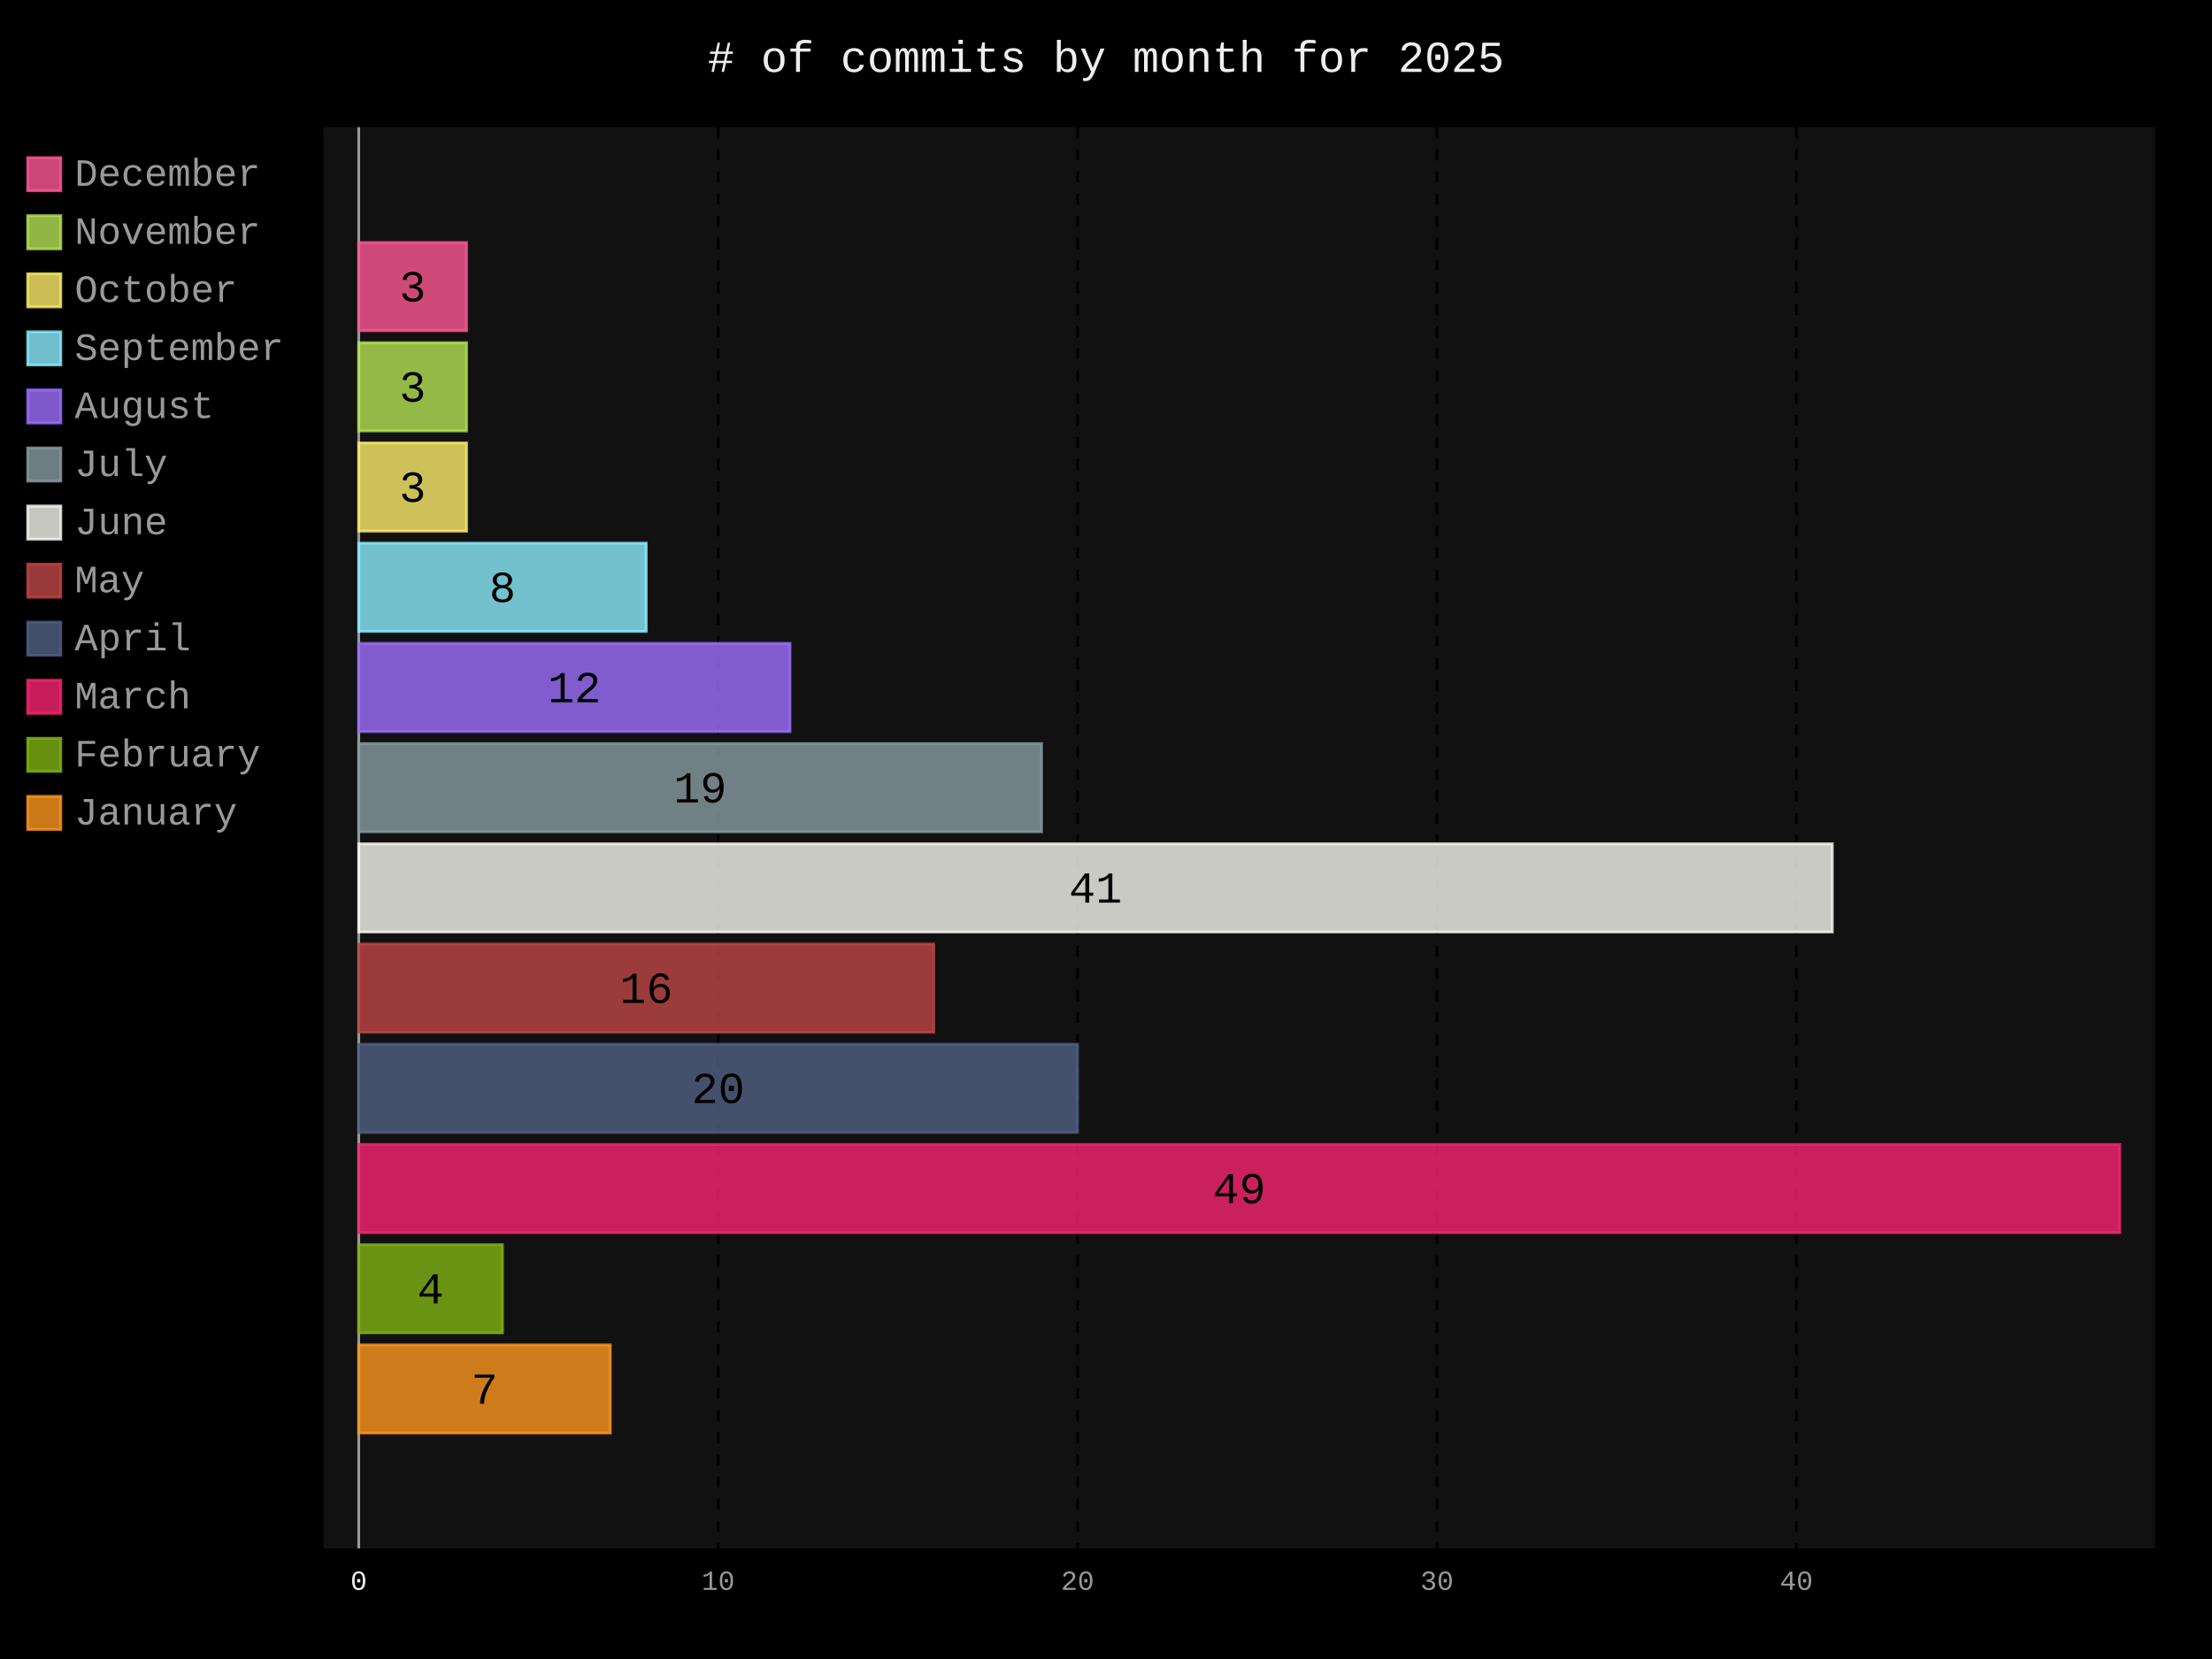
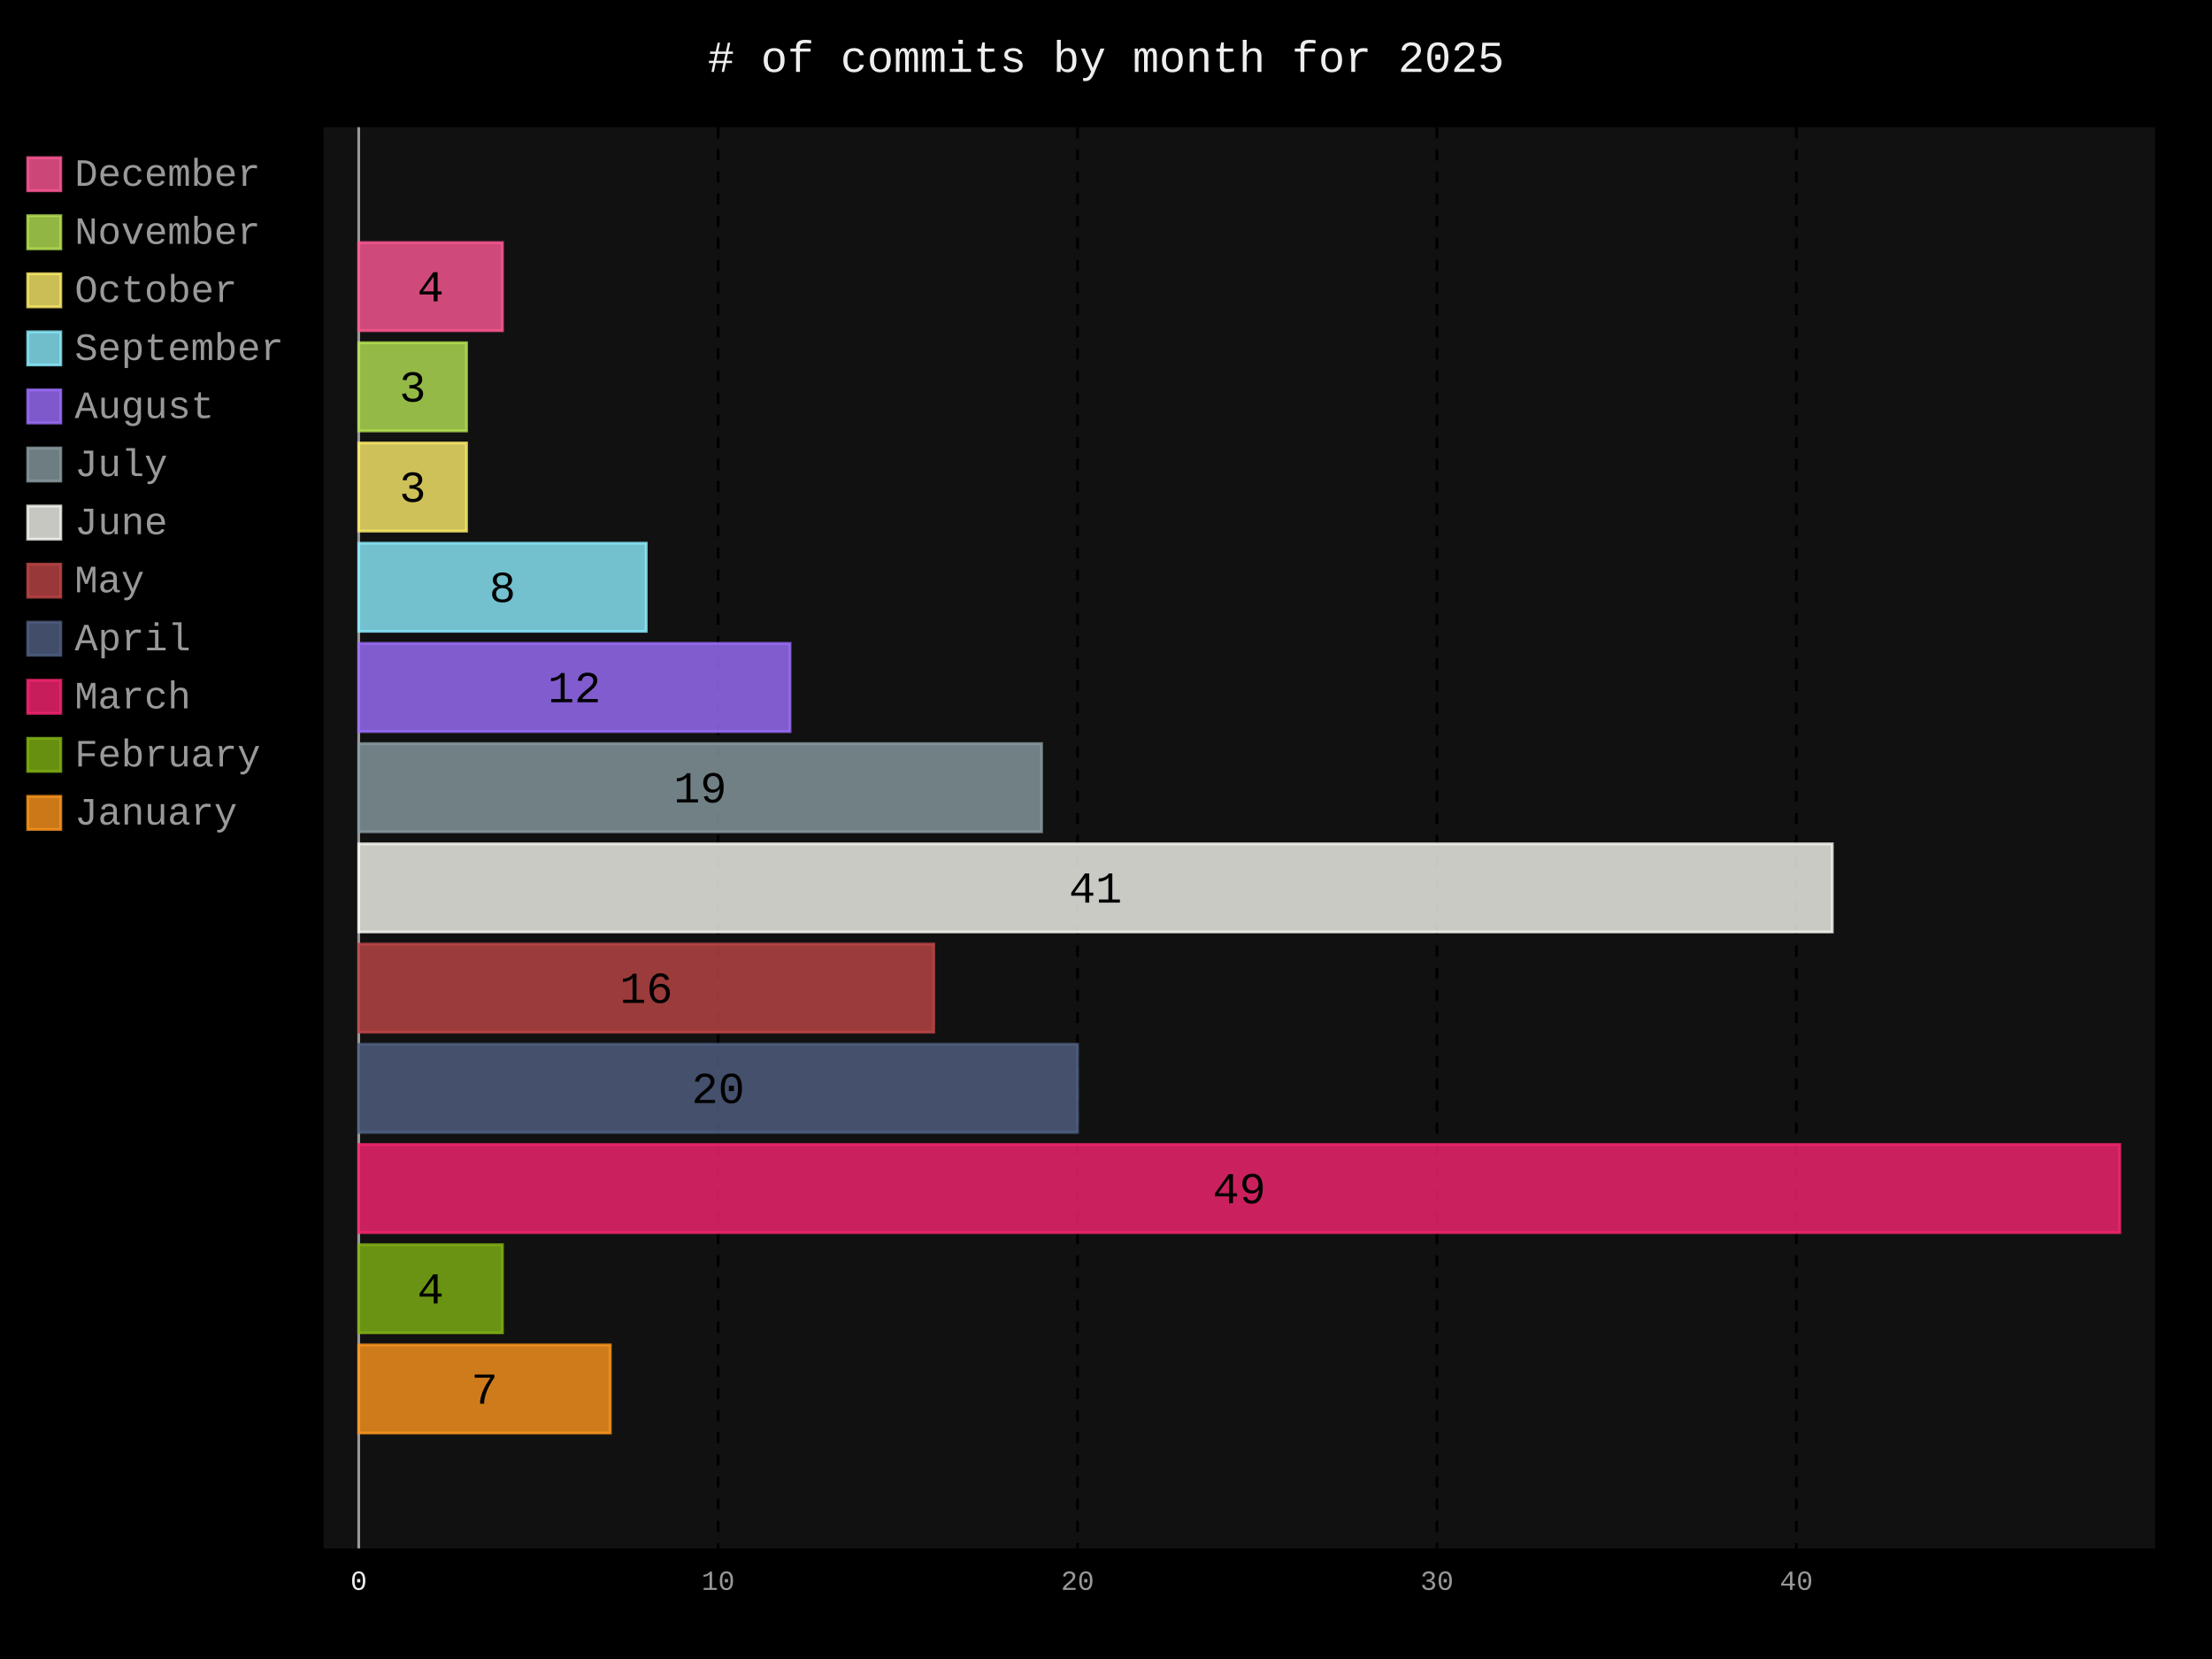
- <svg xmlns="http://www.w3.org/2000/svg" id="chart-519ff461-ec7b-481c-abb6-d192ce271a95" class="pygal-chart" viewBox="0 0 800 600">
+ <svg xmlns="http://www.w3.org/2000/svg" id="chart-c45ffd71-c569-4d01-aef9-6f0e6fc9875c" class="pygal-chart" viewBox="0 0 800 600">
  <defs>
-     <style type="text/css">#chart-519ff461-ec7b-481c-abb6-d192ce271a95{-webkit-user-select:none;-webkit-font-smoothing:antialiased;font-family:Consolas,"Liberation Mono",Menlo,Courier,monospace}#chart-519ff461-ec7b-481c-abb6-d192ce271a95 .title{font-family:Consolas,"Liberation Mono",Menlo,Courier,monospace;font-size:16px}#chart-519ff461-ec7b-481c-abb6-d192ce271a95 .legends .legend text{font-family:Consolas,"Liberation Mono",Menlo,Courier,monospace;font-size:14px}#chart-519ff461-ec7b-481c-abb6-d192ce271a95 .axis text{font-family:Consolas,"Liberation Mono",Menlo,Courier,monospace;font-size:10px}#chart-519ff461-ec7b-481c-abb6-d192ce271a95 .axis text.major{font-family:Consolas,"Liberation Mono",Menlo,Courier,monospace;font-size:10px}#chart-519ff461-ec7b-481c-abb6-d192ce271a95 .text-overlay text.value{font-family:Consolas,"Liberation Mono",Menlo,Courier,monospace;font-size:16px}#chart-519ff461-ec7b-481c-abb6-d192ce271a95 .text-overlay text.label{font-family:Consolas,"Liberation Mono",Menlo,Courier,monospace;font-size:10px}#chart-519ff461-ec7b-481c-abb6-d192ce271a95 .tooltip{font-family:Consolas,"Liberation Mono",Menlo,Courier,monospace;font-size:14px}#chart-519ff461-ec7b-481c-abb6-d192ce271a95 text.no_data{font-family:Consolas,"Liberation Mono",Menlo,Courier,monospace;font-size:64px}
- #chart-519ff461-ec7b-481c-abb6-d192ce271a95{background-color:black}#chart-519ff461-ec7b-481c-abb6-d192ce271a95 path,#chart-519ff461-ec7b-481c-abb6-d192ce271a95 line,#chart-519ff461-ec7b-481c-abb6-d192ce271a95 rect,#chart-519ff461-ec7b-481c-abb6-d192ce271a95 circle{-webkit-transition:250ms;-moz-transition:250ms;transition:250ms}#chart-519ff461-ec7b-481c-abb6-d192ce271a95 .graph &gt; .background{fill:black}#chart-519ff461-ec7b-481c-abb6-d192ce271a95 .plot &gt; .background{fill:#111}#chart-519ff461-ec7b-481c-abb6-d192ce271a95 .graph{fill:#999}#chart-519ff461-ec7b-481c-abb6-d192ce271a95 text.no_data{fill:#eee}#chart-519ff461-ec7b-481c-abb6-d192ce271a95 .title{fill:#eee}#chart-519ff461-ec7b-481c-abb6-d192ce271a95 .legends .legend text{fill:#999}#chart-519ff461-ec7b-481c-abb6-d192ce271a95 .legends .legend:hover text{fill:#eee}#chart-519ff461-ec7b-481c-abb6-d192ce271a95 .axis .line{stroke:#eee}#chart-519ff461-ec7b-481c-abb6-d192ce271a95 .axis .guide.line{stroke:#555}#chart-519ff461-ec7b-481c-abb6-d192ce271a95 .axis .major.line{stroke:#999}#chart-519ff461-ec7b-481c-abb6-d192ce271a95 .axis text.major{fill:#eee}#chart-519ff461-ec7b-481c-abb6-d192ce271a95 .axis.y .guides:hover .guide.line,#chart-519ff461-ec7b-481c-abb6-d192ce271a95 .line-graph .axis.x .guides:hover .guide.line,#chart-519ff461-ec7b-481c-abb6-d192ce271a95 .stackedline-graph .axis.x .guides:hover .guide.line,#chart-519ff461-ec7b-481c-abb6-d192ce271a95 .xy-graph .axis.x .guides:hover .guide.line{stroke:#eee}#chart-519ff461-ec7b-481c-abb6-d192ce271a95 .axis .guides:hover text{fill:#eee}#chart-519ff461-ec7b-481c-abb6-d192ce271a95 .reactive{fill-opacity:.8;stroke-opacity:.8;stroke-width:1}#chart-519ff461-ec7b-481c-abb6-d192ce271a95 .ci{stroke:#999}#chart-519ff461-ec7b-481c-abb6-d192ce271a95 .reactive.active,#chart-519ff461-ec7b-481c-abb6-d192ce271a95 .active .reactive{fill-opacity:.4;stroke-opacity:.9;stroke-width:4}#chart-519ff461-ec7b-481c-abb6-d192ce271a95 .ci .reactive.active{stroke-width:1.5}#chart-519ff461-ec7b-481c-abb6-d192ce271a95 .series text{fill:#eee}#chart-519ff461-ec7b-481c-abb6-d192ce271a95 .tooltip rect{fill:#111;stroke:#eee;-webkit-transition:opacity 250ms;-moz-transition:opacity 250ms;transition:opacity 250ms}#chart-519ff461-ec7b-481c-abb6-d192ce271a95 .tooltip .label{fill:#999}#chart-519ff461-ec7b-481c-abb6-d192ce271a95 .tooltip .label{fill:#999}#chart-519ff461-ec7b-481c-abb6-d192ce271a95 .tooltip .legend{font-size:.8em;fill:#555}#chart-519ff461-ec7b-481c-abb6-d192ce271a95 .tooltip .x_label{font-size:.6em;fill:#eee}#chart-519ff461-ec7b-481c-abb6-d192ce271a95 .tooltip .xlink{font-size:.5em;text-decoration:underline}#chart-519ff461-ec7b-481c-abb6-d192ce271a95 .tooltip .value{font-size:1.5em}#chart-519ff461-ec7b-481c-abb6-d192ce271a95 .bound{font-size:.5em}#chart-519ff461-ec7b-481c-abb6-d192ce271a95 .max-value{font-size:.75em;fill:#555}#chart-519ff461-ec7b-481c-abb6-d192ce271a95 .map-element{fill:#111;stroke:#555 !important}#chart-519ff461-ec7b-481c-abb6-d192ce271a95 .map-element .reactive{fill-opacity:inherit;stroke-opacity:inherit}#chart-519ff461-ec7b-481c-abb6-d192ce271a95 .color-0,#chart-519ff461-ec7b-481c-abb6-d192ce271a95 .color-0 a:visited{stroke:#ff5995;fill:#ff5995}#chart-519ff461-ec7b-481c-abb6-d192ce271a95 .color-1,#chart-519ff461-ec7b-481c-abb6-d192ce271a95 .color-1 a:visited{stroke:#b6e354;fill:#b6e354}#chart-519ff461-ec7b-481c-abb6-d192ce271a95 .color-2,#chart-519ff461-ec7b-481c-abb6-d192ce271a95 .color-2 a:visited{stroke:#feed6c;fill:#feed6c}#chart-519ff461-ec7b-481c-abb6-d192ce271a95 .color-3,#chart-519ff461-ec7b-481c-abb6-d192ce271a95 .color-3 a:visited{stroke:#8cedff;fill:#8cedff}#chart-519ff461-ec7b-481c-abb6-d192ce271a95 .color-4,#chart-519ff461-ec7b-481c-abb6-d192ce271a95 .color-4 a:visited{stroke:#9e6ffe;fill:#9e6ffe}#chart-519ff461-ec7b-481c-abb6-d192ce271a95 .color-5,#chart-519ff461-ec7b-481c-abb6-d192ce271a95 .color-5 a:visited{stroke:#899ca1;fill:#899ca1}#chart-519ff461-ec7b-481c-abb6-d192ce271a95 .color-6,#chart-519ff461-ec7b-481c-abb6-d192ce271a95 .color-6 a:visited{stroke:#f8f8f2;fill:#f8f8f2}#chart-519ff461-ec7b-481c-abb6-d192ce271a95 .color-7,#chart-519ff461-ec7b-481c-abb6-d192ce271a95 .color-7 a:visited{stroke:#bf4646;fill:#bf4646}#chart-519ff461-ec7b-481c-abb6-d192ce271a95 .color-8,#chart-519ff461-ec7b-481c-abb6-d192ce271a95 .color-8 a:visited{stroke:#516083;fill:#516083}#chart-519ff461-ec7b-481c-abb6-d192ce271a95 .color-9,#chart-519ff461-ec7b-481c-abb6-d192ce271a95 .color-9 a:visited{stroke:#f92672;fill:#f92672}#chart-519ff461-ec7b-481c-abb6-d192ce271a95 .color-10,#chart-519ff461-ec7b-481c-abb6-d192ce271a95 .color-10 a:visited{stroke:#82b414;fill:#82b414}#chart-519ff461-ec7b-481c-abb6-d192ce271a95 .color-11,#chart-519ff461-ec7b-481c-abb6-d192ce271a95 .color-11 a:visited{stroke:#fd971f;fill:#fd971f}#chart-519ff461-ec7b-481c-abb6-d192ce271a95 .text-overlay .color-0 text{fill:black}#chart-519ff461-ec7b-481c-abb6-d192ce271a95 .text-overlay .color-1 text{fill:black}#chart-519ff461-ec7b-481c-abb6-d192ce271a95 .text-overlay .color-2 text{fill:black}#chart-519ff461-ec7b-481c-abb6-d192ce271a95 .text-overlay .color-3 text{fill:black}#chart-519ff461-ec7b-481c-abb6-d192ce271a95 .text-overlay .color-4 text{fill:black}#chart-519ff461-ec7b-481c-abb6-d192ce271a95 .text-overlay .color-5 text{fill:black}#chart-519ff461-ec7b-481c-abb6-d192ce271a95 .text-overlay .color-6 text{fill:black}#chart-519ff461-ec7b-481c-abb6-d192ce271a95 .text-overlay .color-7 text{fill:black}#chart-519ff461-ec7b-481c-abb6-d192ce271a95 .text-overlay .color-8 text{fill:black}#chart-519ff461-ec7b-481c-abb6-d192ce271a95 .text-overlay .color-9 text{fill:black}#chart-519ff461-ec7b-481c-abb6-d192ce271a95 .text-overlay .color-10 text{fill:black}#chart-519ff461-ec7b-481c-abb6-d192ce271a95 .text-overlay .color-11 text{fill:black}
- #chart-519ff461-ec7b-481c-abb6-d192ce271a95 text.no_data{text-anchor:middle}#chart-519ff461-ec7b-481c-abb6-d192ce271a95 .guide.line{fill:none}#chart-519ff461-ec7b-481c-abb6-d192ce271a95 .centered{text-anchor:middle}#chart-519ff461-ec7b-481c-abb6-d192ce271a95 .title{text-anchor:middle}#chart-519ff461-ec7b-481c-abb6-d192ce271a95 .legends .legend text{fill-opacity:1}#chart-519ff461-ec7b-481c-abb6-d192ce271a95 .axis.x text{text-anchor:middle}#chart-519ff461-ec7b-481c-abb6-d192ce271a95 .axis.x:not(.web) text[transform]{text-anchor:start}#chart-519ff461-ec7b-481c-abb6-d192ce271a95 .axis.x:not(.web) text[transform].backwards{text-anchor:end}#chart-519ff461-ec7b-481c-abb6-d192ce271a95 .axis.y text{text-anchor:end}#chart-519ff461-ec7b-481c-abb6-d192ce271a95 .axis.y text[transform].backwards{text-anchor:start}#chart-519ff461-ec7b-481c-abb6-d192ce271a95 .axis.y2 text{text-anchor:start}#chart-519ff461-ec7b-481c-abb6-d192ce271a95 .axis.y2 text[transform].backwards{text-anchor:end}#chart-519ff461-ec7b-481c-abb6-d192ce271a95 .axis .guide.line{stroke-dasharray:4,4;stroke:black}#chart-519ff461-ec7b-481c-abb6-d192ce271a95 .axis .major.guide.line{stroke-dasharray:6,6;stroke:black}#chart-519ff461-ec7b-481c-abb6-d192ce271a95 .horizontal .axis.y .guide.line,#chart-519ff461-ec7b-481c-abb6-d192ce271a95 .horizontal .axis.y2 .guide.line,#chart-519ff461-ec7b-481c-abb6-d192ce271a95 .vertical .axis.x .guide.line{opacity:0}#chart-519ff461-ec7b-481c-abb6-d192ce271a95 .horizontal .axis.always_show .guide.line,#chart-519ff461-ec7b-481c-abb6-d192ce271a95 .vertical .axis.always_show .guide.line{opacity:1 !important}#chart-519ff461-ec7b-481c-abb6-d192ce271a95 .axis.y .guides:hover .guide.line,#chart-519ff461-ec7b-481c-abb6-d192ce271a95 .axis.y2 .guides:hover .guide.line,#chart-519ff461-ec7b-481c-abb6-d192ce271a95 .axis.x .guides:hover .guide.line{opacity:1}#chart-519ff461-ec7b-481c-abb6-d192ce271a95 .axis .guides:hover text{opacity:1}#chart-519ff461-ec7b-481c-abb6-d192ce271a95 .nofill{fill:none}#chart-519ff461-ec7b-481c-abb6-d192ce271a95 .subtle-fill{fill-opacity:.2}#chart-519ff461-ec7b-481c-abb6-d192ce271a95 .dot{stroke-width:1px;fill-opacity:1;stroke-opacity:1}#chart-519ff461-ec7b-481c-abb6-d192ce271a95 .dot.active{stroke-width:5px}#chart-519ff461-ec7b-481c-abb6-d192ce271a95 .dot.negative{fill:transparent}#chart-519ff461-ec7b-481c-abb6-d192ce271a95 text,#chart-519ff461-ec7b-481c-abb6-d192ce271a95 tspan{stroke:none !important}#chart-519ff461-ec7b-481c-abb6-d192ce271a95 .series text.active{opacity:1}#chart-519ff461-ec7b-481c-abb6-d192ce271a95 .tooltip rect{fill-opacity:.95;stroke-width:.5}#chart-519ff461-ec7b-481c-abb6-d192ce271a95 .tooltip text{fill-opacity:1}#chart-519ff461-ec7b-481c-abb6-d192ce271a95 .showable{visibility:hidden}#chart-519ff461-ec7b-481c-abb6-d192ce271a95 .showable.shown{visibility:visible}#chart-519ff461-ec7b-481c-abb6-d192ce271a95 .gauge-background{fill:rgba(229,229,229,1);stroke:none}#chart-519ff461-ec7b-481c-abb6-d192ce271a95 .bg-lines{stroke:black;stroke-width:2px}</style>
+     <style type="text/css">#chart-c45ffd71-c569-4d01-aef9-6f0e6fc9875c{-webkit-user-select:none;-webkit-font-smoothing:antialiased;font-family:Consolas,"Liberation Mono",Menlo,Courier,monospace}#chart-c45ffd71-c569-4d01-aef9-6f0e6fc9875c .title{font-family:Consolas,"Liberation Mono",Menlo,Courier,monospace;font-size:16px}#chart-c45ffd71-c569-4d01-aef9-6f0e6fc9875c .legends .legend text{font-family:Consolas,"Liberation Mono",Menlo,Courier,monospace;font-size:14px}#chart-c45ffd71-c569-4d01-aef9-6f0e6fc9875c .axis text{font-family:Consolas,"Liberation Mono",Menlo,Courier,monospace;font-size:10px}#chart-c45ffd71-c569-4d01-aef9-6f0e6fc9875c .axis text.major{font-family:Consolas,"Liberation Mono",Menlo,Courier,monospace;font-size:10px}#chart-c45ffd71-c569-4d01-aef9-6f0e6fc9875c .text-overlay text.value{font-family:Consolas,"Liberation Mono",Menlo,Courier,monospace;font-size:16px}#chart-c45ffd71-c569-4d01-aef9-6f0e6fc9875c .text-overlay text.label{font-family:Consolas,"Liberation Mono",Menlo,Courier,monospace;font-size:10px}#chart-c45ffd71-c569-4d01-aef9-6f0e6fc9875c .tooltip{font-family:Consolas,"Liberation Mono",Menlo,Courier,monospace;font-size:14px}#chart-c45ffd71-c569-4d01-aef9-6f0e6fc9875c text.no_data{font-family:Consolas,"Liberation Mono",Menlo,Courier,monospace;font-size:64px}
+ #chart-c45ffd71-c569-4d01-aef9-6f0e6fc9875c{background-color:black}#chart-c45ffd71-c569-4d01-aef9-6f0e6fc9875c path,#chart-c45ffd71-c569-4d01-aef9-6f0e6fc9875c line,#chart-c45ffd71-c569-4d01-aef9-6f0e6fc9875c rect,#chart-c45ffd71-c569-4d01-aef9-6f0e6fc9875c circle{-webkit-transition:250ms;-moz-transition:250ms;transition:250ms}#chart-c45ffd71-c569-4d01-aef9-6f0e6fc9875c .graph &gt; .background{fill:black}#chart-c45ffd71-c569-4d01-aef9-6f0e6fc9875c .plot &gt; .background{fill:#111}#chart-c45ffd71-c569-4d01-aef9-6f0e6fc9875c .graph{fill:#999}#chart-c45ffd71-c569-4d01-aef9-6f0e6fc9875c text.no_data{fill:#eee}#chart-c45ffd71-c569-4d01-aef9-6f0e6fc9875c .title{fill:#eee}#chart-c45ffd71-c569-4d01-aef9-6f0e6fc9875c .legends .legend text{fill:#999}#chart-c45ffd71-c569-4d01-aef9-6f0e6fc9875c .legends .legend:hover text{fill:#eee}#chart-c45ffd71-c569-4d01-aef9-6f0e6fc9875c .axis .line{stroke:#eee}#chart-c45ffd71-c569-4d01-aef9-6f0e6fc9875c .axis .guide.line{stroke:#555}#chart-c45ffd71-c569-4d01-aef9-6f0e6fc9875c .axis .major.line{stroke:#999}#chart-c45ffd71-c569-4d01-aef9-6f0e6fc9875c .axis text.major{fill:#eee}#chart-c45ffd71-c569-4d01-aef9-6f0e6fc9875c .axis.y .guides:hover .guide.line,#chart-c45ffd71-c569-4d01-aef9-6f0e6fc9875c .line-graph .axis.x .guides:hover .guide.line,#chart-c45ffd71-c569-4d01-aef9-6f0e6fc9875c .stackedline-graph .axis.x .guides:hover .guide.line,#chart-c45ffd71-c569-4d01-aef9-6f0e6fc9875c .xy-graph .axis.x .guides:hover .guide.line{stroke:#eee}#chart-c45ffd71-c569-4d01-aef9-6f0e6fc9875c .axis .guides:hover text{fill:#eee}#chart-c45ffd71-c569-4d01-aef9-6f0e6fc9875c .reactive{fill-opacity:.8;stroke-opacity:.8;stroke-width:1}#chart-c45ffd71-c569-4d01-aef9-6f0e6fc9875c .ci{stroke:#999}#chart-c45ffd71-c569-4d01-aef9-6f0e6fc9875c .reactive.active,#chart-c45ffd71-c569-4d01-aef9-6f0e6fc9875c .active .reactive{fill-opacity:.4;stroke-opacity:.9;stroke-width:4}#chart-c45ffd71-c569-4d01-aef9-6f0e6fc9875c .ci .reactive.active{stroke-width:1.5}#chart-c45ffd71-c569-4d01-aef9-6f0e6fc9875c .series text{fill:#eee}#chart-c45ffd71-c569-4d01-aef9-6f0e6fc9875c .tooltip rect{fill:#111;stroke:#eee;-webkit-transition:opacity 250ms;-moz-transition:opacity 250ms;transition:opacity 250ms}#chart-c45ffd71-c569-4d01-aef9-6f0e6fc9875c .tooltip .label{fill:#999}#chart-c45ffd71-c569-4d01-aef9-6f0e6fc9875c .tooltip .label{fill:#999}#chart-c45ffd71-c569-4d01-aef9-6f0e6fc9875c .tooltip .legend{font-size:.8em;fill:#555}#chart-c45ffd71-c569-4d01-aef9-6f0e6fc9875c .tooltip .x_label{font-size:.6em;fill:#eee}#chart-c45ffd71-c569-4d01-aef9-6f0e6fc9875c .tooltip .xlink{font-size:.5em;text-decoration:underline}#chart-c45ffd71-c569-4d01-aef9-6f0e6fc9875c .tooltip .value{font-size:1.5em}#chart-c45ffd71-c569-4d01-aef9-6f0e6fc9875c .bound{font-size:.5em}#chart-c45ffd71-c569-4d01-aef9-6f0e6fc9875c .max-value{font-size:.75em;fill:#555}#chart-c45ffd71-c569-4d01-aef9-6f0e6fc9875c .map-element{fill:#111;stroke:#555 !important}#chart-c45ffd71-c569-4d01-aef9-6f0e6fc9875c .map-element .reactive{fill-opacity:inherit;stroke-opacity:inherit}#chart-c45ffd71-c569-4d01-aef9-6f0e6fc9875c .color-0,#chart-c45ffd71-c569-4d01-aef9-6f0e6fc9875c .color-0 a:visited{stroke:#ff5995;fill:#ff5995}#chart-c45ffd71-c569-4d01-aef9-6f0e6fc9875c .color-1,#chart-c45ffd71-c569-4d01-aef9-6f0e6fc9875c .color-1 a:visited{stroke:#b6e354;fill:#b6e354}#chart-c45ffd71-c569-4d01-aef9-6f0e6fc9875c .color-2,#chart-c45ffd71-c569-4d01-aef9-6f0e6fc9875c .color-2 a:visited{stroke:#feed6c;fill:#feed6c}#chart-c45ffd71-c569-4d01-aef9-6f0e6fc9875c .color-3,#chart-c45ffd71-c569-4d01-aef9-6f0e6fc9875c .color-3 a:visited{stroke:#8cedff;fill:#8cedff}#chart-c45ffd71-c569-4d01-aef9-6f0e6fc9875c .color-4,#chart-c45ffd71-c569-4d01-aef9-6f0e6fc9875c .color-4 a:visited{stroke:#9e6ffe;fill:#9e6ffe}#chart-c45ffd71-c569-4d01-aef9-6f0e6fc9875c .color-5,#chart-c45ffd71-c569-4d01-aef9-6f0e6fc9875c .color-5 a:visited{stroke:#899ca1;fill:#899ca1}#chart-c45ffd71-c569-4d01-aef9-6f0e6fc9875c .color-6,#chart-c45ffd71-c569-4d01-aef9-6f0e6fc9875c .color-6 a:visited{stroke:#f8f8f2;fill:#f8f8f2}#chart-c45ffd71-c569-4d01-aef9-6f0e6fc9875c .color-7,#chart-c45ffd71-c569-4d01-aef9-6f0e6fc9875c .color-7 a:visited{stroke:#bf4646;fill:#bf4646}#chart-c45ffd71-c569-4d01-aef9-6f0e6fc9875c .color-8,#chart-c45ffd71-c569-4d01-aef9-6f0e6fc9875c .color-8 a:visited{stroke:#516083;fill:#516083}#chart-c45ffd71-c569-4d01-aef9-6f0e6fc9875c .color-9,#chart-c45ffd71-c569-4d01-aef9-6f0e6fc9875c .color-9 a:visited{stroke:#f92672;fill:#f92672}#chart-c45ffd71-c569-4d01-aef9-6f0e6fc9875c .color-10,#chart-c45ffd71-c569-4d01-aef9-6f0e6fc9875c .color-10 a:visited{stroke:#82b414;fill:#82b414}#chart-c45ffd71-c569-4d01-aef9-6f0e6fc9875c .color-11,#chart-c45ffd71-c569-4d01-aef9-6f0e6fc9875c .color-11 a:visited{stroke:#fd971f;fill:#fd971f}#chart-c45ffd71-c569-4d01-aef9-6f0e6fc9875c .text-overlay .color-0 text{fill:black}#chart-c45ffd71-c569-4d01-aef9-6f0e6fc9875c .text-overlay .color-1 text{fill:black}#chart-c45ffd71-c569-4d01-aef9-6f0e6fc9875c .text-overlay .color-2 text{fill:black}#chart-c45ffd71-c569-4d01-aef9-6f0e6fc9875c .text-overlay .color-3 text{fill:black}#chart-c45ffd71-c569-4d01-aef9-6f0e6fc9875c .text-overlay .color-4 text{fill:black}#chart-c45ffd71-c569-4d01-aef9-6f0e6fc9875c .text-overlay .color-5 text{fill:black}#chart-c45ffd71-c569-4d01-aef9-6f0e6fc9875c .text-overlay .color-6 text{fill:black}#chart-c45ffd71-c569-4d01-aef9-6f0e6fc9875c .text-overlay .color-7 text{fill:black}#chart-c45ffd71-c569-4d01-aef9-6f0e6fc9875c .text-overlay .color-8 text{fill:black}#chart-c45ffd71-c569-4d01-aef9-6f0e6fc9875c .text-overlay .color-9 text{fill:black}#chart-c45ffd71-c569-4d01-aef9-6f0e6fc9875c .text-overlay .color-10 text{fill:black}#chart-c45ffd71-c569-4d01-aef9-6f0e6fc9875c .text-overlay .color-11 text{fill:black}
+ #chart-c45ffd71-c569-4d01-aef9-6f0e6fc9875c text.no_data{text-anchor:middle}#chart-c45ffd71-c569-4d01-aef9-6f0e6fc9875c .guide.line{fill:none}#chart-c45ffd71-c569-4d01-aef9-6f0e6fc9875c .centered{text-anchor:middle}#chart-c45ffd71-c569-4d01-aef9-6f0e6fc9875c .title{text-anchor:middle}#chart-c45ffd71-c569-4d01-aef9-6f0e6fc9875c .legends .legend text{fill-opacity:1}#chart-c45ffd71-c569-4d01-aef9-6f0e6fc9875c .axis.x text{text-anchor:middle}#chart-c45ffd71-c569-4d01-aef9-6f0e6fc9875c .axis.x:not(.web) text[transform]{text-anchor:start}#chart-c45ffd71-c569-4d01-aef9-6f0e6fc9875c .axis.x:not(.web) text[transform].backwards{text-anchor:end}#chart-c45ffd71-c569-4d01-aef9-6f0e6fc9875c .axis.y text{text-anchor:end}#chart-c45ffd71-c569-4d01-aef9-6f0e6fc9875c .axis.y text[transform].backwards{text-anchor:start}#chart-c45ffd71-c569-4d01-aef9-6f0e6fc9875c .axis.y2 text{text-anchor:start}#chart-c45ffd71-c569-4d01-aef9-6f0e6fc9875c .axis.y2 text[transform].backwards{text-anchor:end}#chart-c45ffd71-c569-4d01-aef9-6f0e6fc9875c .axis .guide.line{stroke-dasharray:4,4;stroke:black}#chart-c45ffd71-c569-4d01-aef9-6f0e6fc9875c .axis .major.guide.line{stroke-dasharray:6,6;stroke:black}#chart-c45ffd71-c569-4d01-aef9-6f0e6fc9875c .horizontal .axis.y .guide.line,#chart-c45ffd71-c569-4d01-aef9-6f0e6fc9875c .horizontal .axis.y2 .guide.line,#chart-c45ffd71-c569-4d01-aef9-6f0e6fc9875c .vertical .axis.x .guide.line{opacity:0}#chart-c45ffd71-c569-4d01-aef9-6f0e6fc9875c .horizontal .axis.always_show .guide.line,#chart-c45ffd71-c569-4d01-aef9-6f0e6fc9875c .vertical .axis.always_show .guide.line{opacity:1 !important}#chart-c45ffd71-c569-4d01-aef9-6f0e6fc9875c .axis.y .guides:hover .guide.line,#chart-c45ffd71-c569-4d01-aef9-6f0e6fc9875c .axis.y2 .guides:hover .guide.line,#chart-c45ffd71-c569-4d01-aef9-6f0e6fc9875c .axis.x .guides:hover .guide.line{opacity:1}#chart-c45ffd71-c569-4d01-aef9-6f0e6fc9875c .axis .guides:hover text{opacity:1}#chart-c45ffd71-c569-4d01-aef9-6f0e6fc9875c .nofill{fill:none}#chart-c45ffd71-c569-4d01-aef9-6f0e6fc9875c .subtle-fill{fill-opacity:.2}#chart-c45ffd71-c569-4d01-aef9-6f0e6fc9875c .dot{stroke-width:1px;fill-opacity:1;stroke-opacity:1}#chart-c45ffd71-c569-4d01-aef9-6f0e6fc9875c .dot.active{stroke-width:5px}#chart-c45ffd71-c569-4d01-aef9-6f0e6fc9875c .dot.negative{fill:transparent}#chart-c45ffd71-c569-4d01-aef9-6f0e6fc9875c text,#chart-c45ffd71-c569-4d01-aef9-6f0e6fc9875c tspan{stroke:none !important}#chart-c45ffd71-c569-4d01-aef9-6f0e6fc9875c .series text.active{opacity:1}#chart-c45ffd71-c569-4d01-aef9-6f0e6fc9875c .tooltip rect{fill-opacity:.95;stroke-width:.5}#chart-c45ffd71-c569-4d01-aef9-6f0e6fc9875c .tooltip text{fill-opacity:1}#chart-c45ffd71-c569-4d01-aef9-6f0e6fc9875c .showable{visibility:hidden}#chart-c45ffd71-c569-4d01-aef9-6f0e6fc9875c .showable.shown{visibility:visible}#chart-c45ffd71-c569-4d01-aef9-6f0e6fc9875c .gauge-background{fill:rgba(229,229,229,1);stroke:none}#chart-c45ffd71-c569-4d01-aef9-6f0e6fc9875c .bg-lines{stroke:black;stroke-width:2px}</style>
  </defs>
  <g class="graph horizontalbar-graph horizontal">
    <rect x="0" y="0" width="800" height="600" class="background" />
    <g transform="translate(117, 46)" class="plot">
      <rect x="0" y="0" width="662.4" height="514" class="background" />
      <g class="axis x always_show">
        <g class="guides">
          <path d="M12.738 0 v514" class="axis major line" />
          <text x="12.738" y="529.0" class="major">0</text>
        </g>
        <g class="guides">
          <path d="M142.723 0 v514" class="guide line" />
          <text x="142.723" y="529.0" class="">10</text>
        </g>
        <g class="guides">
          <path d="M272.707 0 v514" class="guide line" />
          <text x="272.707" y="529.0" class="">20</text>
        </g>
        <g class="guides">
          <path d="M402.691 0 v514" class="guide line" />
          <text x="402.691" y="529.0" class="">30</text>
        </g>
        <g class="guides">
          <path d="M532.676 0 v514" class="guide line" />
          <text x="532.676" y="529.0" class="">40</text>
        </g>
      </g>
      <g class="series serie-11 color-11">
        <g class="bars">
          <g class="bar">
            <rect x="12.738" y="440.393" rx="0" ry="0" width="90.989" height="31.894" class="rect reactive tooltip-trigger" />
          </g>
        </g>
      </g>
      <g class="series serie-10 color-10">
        <g class="bars">
          <g class="bar">
            <rect x="12.738" y="404.149" rx="0" ry="0" width="51.994" height="31.894" class="rect reactive tooltip-trigger" />
          </g>
        </g>
      </g>
      <g class="series serie-9 color-9">
        <g class="bars">
          <g class="bar">
            <rect x="12.738" y="367.905" rx="0" ry="0" width="636.923" height="31.894" class="rect reactive tooltip-trigger" />
          </g>
        </g>
      </g>
      <g class="series serie-8 color-8">
        <g class="bars">
          <g class="bar">
            <rect x="12.738" y="331.662" rx="0" ry="0" width="259.969" height="31.894" class="rect reactive tooltip-trigger" />
          </g>
        </g>
      </g>
      <g class="series serie-7 color-7">
        <g class="bars">
          <g class="bar">
            <rect x="12.738" y="295.418" rx="0" ry="0" width="207.975" height="31.894" class="rect reactive tooltip-trigger" />
          </g>
        </g>
      </g>
      <g class="series serie-6 color-6">
        <g class="bars">
          <g class="bar">
            <rect x="12.738" y="259.175" rx="0" ry="0" width="532.936" height="31.894" class="rect reactive tooltip-trigger" />
          </g>
        </g>
      </g>
      <g class="series serie-5 color-5">
        <g class="bars">
          <g class="bar">
            <rect x="12.738" y="222.931" rx="0" ry="0" width="246.97" height="31.894" class="rect reactive tooltip-trigger" />
          </g>
        </g>
      </g>
      <g class="series serie-4 color-4">
        <g class="bars">
          <g class="bar">
            <rect x="12.738" y="186.687" rx="0" ry="0" width="155.981" height="31.894" class="rect reactive tooltip-trigger" />
          </g>
        </g>
      </g>
      <g class="series serie-3 color-3">
        <g class="bars">
          <g class="bar">
            <rect x="12.738" y="150.444" rx="0" ry="0" width="103.987" height="31.894" class="rect reactive tooltip-trigger" />
          </g>
        </g>
      </g>
      <g class="series serie-2 color-2">
        <g class="bars">
          <g class="bar">
            <rect x="12.738" y="114.2" rx="0" ry="0" width="38.995" height="31.894" class="rect reactive tooltip-trigger" />
          </g>
        </g>
      </g>
      <g class="series serie-1 color-1">
        <g class="bars">
          <g class="bar">
            <rect x="12.738" y="77.957" rx="0" ry="0" width="38.995" height="31.894" class="rect reactive tooltip-trigger" />
          </g>
        </g>
      </g>
      <g class="series serie-0 color-0">
        <g class="bars">
          <g class="bar">
-             <rect x="12.738" y="41.713" rx="0" ry="0" width="38.995" height="31.894" class="rect reactive tooltip-trigger" />
+             <rect x="12.738" y="41.713" rx="0" ry="0" width="51.994" height="31.894" class="rect reactive tooltip-trigger" />
          </g>
        </g>
      </g>
    </g>
    <g class="titles">
      <text x="400.0" y="26" class="title plot_title"># of commits by month for 2025</text>
    </g>
    <g transform="translate(117, 46)" class="plot overlay">
      <g class="series serie-11 color-11" />
      <g class="series serie-10 color-10" />
      <g class="series serie-9 color-9" />
      <g class="series serie-8 color-8" />
      <g class="series serie-7 color-7" />
      <g class="series serie-6 color-6" />
      <g class="series serie-5 color-5" />
      <g class="series serie-4 color-4" />
      <g class="series serie-3 color-3" />
      <g class="series serie-2 color-2" />
      <g class="series serie-1 color-1" />
      <g class="series serie-0 color-0" />
    </g>
    <g transform="translate(117, 46)" class="plot text-overlay">
      <g class="series serie-11 color-11">
        <text text-anchor="middle" x="58.233" y="461.673" class="value">7</text>
      </g>
      <g class="series serie-10 color-10">
        <text text-anchor="middle" x="38.735" y="425.429" class="value">4</text>
      </g>
      <g class="series serie-9 color-9">
        <text text-anchor="middle" x="331.2" y="389.186" class="value">49</text>
      </g>
      <g class="series serie-8 color-8">
        <text text-anchor="middle" x="142.723" y="352.942" class="value">20</text>
      </g>
      <g class="series serie-7 color-7">
        <text text-anchor="middle" x="116.726" y="316.699" class="value">16</text>
      </g>
      <g class="series serie-6 color-6">
        <text text-anchor="middle" x="279.206" y="280.455" class="value">41</text>
      </g>
      <g class="series serie-5 color-5">
        <text text-anchor="middle" x="136.224" y="244.212" class="value">19</text>
      </g>
      <g class="series serie-4 color-4">
        <text text-anchor="middle" x="90.729" y="207.968" class="value">12</text>
      </g>
      <g class="series serie-3 color-3">
        <text text-anchor="middle" x="64.732" y="171.724" class="value">8</text>
      </g>
      <g class="series serie-2 color-2">
        <text text-anchor="middle" x="32.236" y="135.481" class="value">3</text>
      </g>
      <g class="series serie-1 color-1">
        <text text-anchor="middle" x="32.236" y="99.237" class="value">3</text>
      </g>
      <g class="series serie-0 color-0">
-         <text text-anchor="middle" x="32.236" y="62.994" class="value">3</text>
+         <text text-anchor="middle" x="38.735" y="62.994" class="value">4</text>
      </g>
    </g>
    <g transform="translate(117, 46)" class="plot tooltip-overlay">
      <g transform="translate(0 0)" style="opacity: 0" class="tooltip">
        <rect rx="0" ry="0" width="0" height="0" class="tooltip-box" />
        <g class="text" />
      </g>
    </g>
    <g transform="translate(10, 56)" class="legends">
      <g id="activate-serie-0" class="legend reactive activate-serie">
        <rect x="0.0" y="1.0" width="12" height="12" class="color-0 reactive" />
        <text x="17.0" y="11.2">December</text>
      </g>
      <g id="activate-serie-1" class="legend reactive activate-serie">
        <rect x="0.0" y="22.0" width="12" height="12" class="color-1 reactive" />
        <text x="17.0" y="32.2">November</text>
      </g>
      <g id="activate-serie-2" class="legend reactive activate-serie">
        <rect x="0.0" y="43.0" width="12" height="12" class="color-2 reactive" />
        <text x="17.0" y="53.2">October</text>
      </g>
      <g id="activate-serie-3" class="legend reactive activate-serie">
        <rect x="0.0" y="64.0" width="12" height="12" class="color-3 reactive" />
        <text x="17.0" y="74.2">September</text>
      </g>
      <g id="activate-serie-4" class="legend reactive activate-serie">
        <rect x="0.0" y="85.0" width="12" height="12" class="color-4 reactive" />
        <text x="17.0" y="95.2">August</text>
      </g>
      <g id="activate-serie-5" class="legend reactive activate-serie">
        <rect x="0.0" y="106.0" width="12" height="12" class="color-5 reactive" />
        <text x="17.0" y="116.2">July</text>
      </g>
      <g id="activate-serie-6" class="legend reactive activate-serie">
        <rect x="0.0" y="127.0" width="12" height="12" class="color-6 reactive" />
        <text x="17.0" y="137.2">June</text>
      </g>
      <g id="activate-serie-7" class="legend reactive activate-serie">
        <rect x="0.0" y="148.0" width="12" height="12" class="color-7 reactive" />
        <text x="17.0" y="158.2">May</text>
      </g>
      <g id="activate-serie-8" class="legend reactive activate-serie">
        <rect x="0.0" y="169.0" width="12" height="12" class="color-8 reactive" />
        <text x="17.0" y="179.2">April</text>
      </g>
      <g id="activate-serie-9" class="legend reactive activate-serie">
        <rect x="0.0" y="190.0" width="12" height="12" class="color-9 reactive" />
        <text x="17.0" y="200.2">March</text>
      </g>
      <g id="activate-serie-10" class="legend reactive activate-serie">
        <rect x="0.0" y="211.0" width="12" height="12" class="color-10 reactive" />
        <text x="17.0" y="221.2">February</text>
      </g>
      <g id="activate-serie-11" class="legend reactive activate-serie">
        <rect x="0.0" y="232.0" width="12" height="12" class="color-11 reactive" />
        <text x="17.0" y="242.2">January</text>
      </g>
    </g>
    <g transform="translate(790, 56)" class="legends" />
  </g>
</svg>
